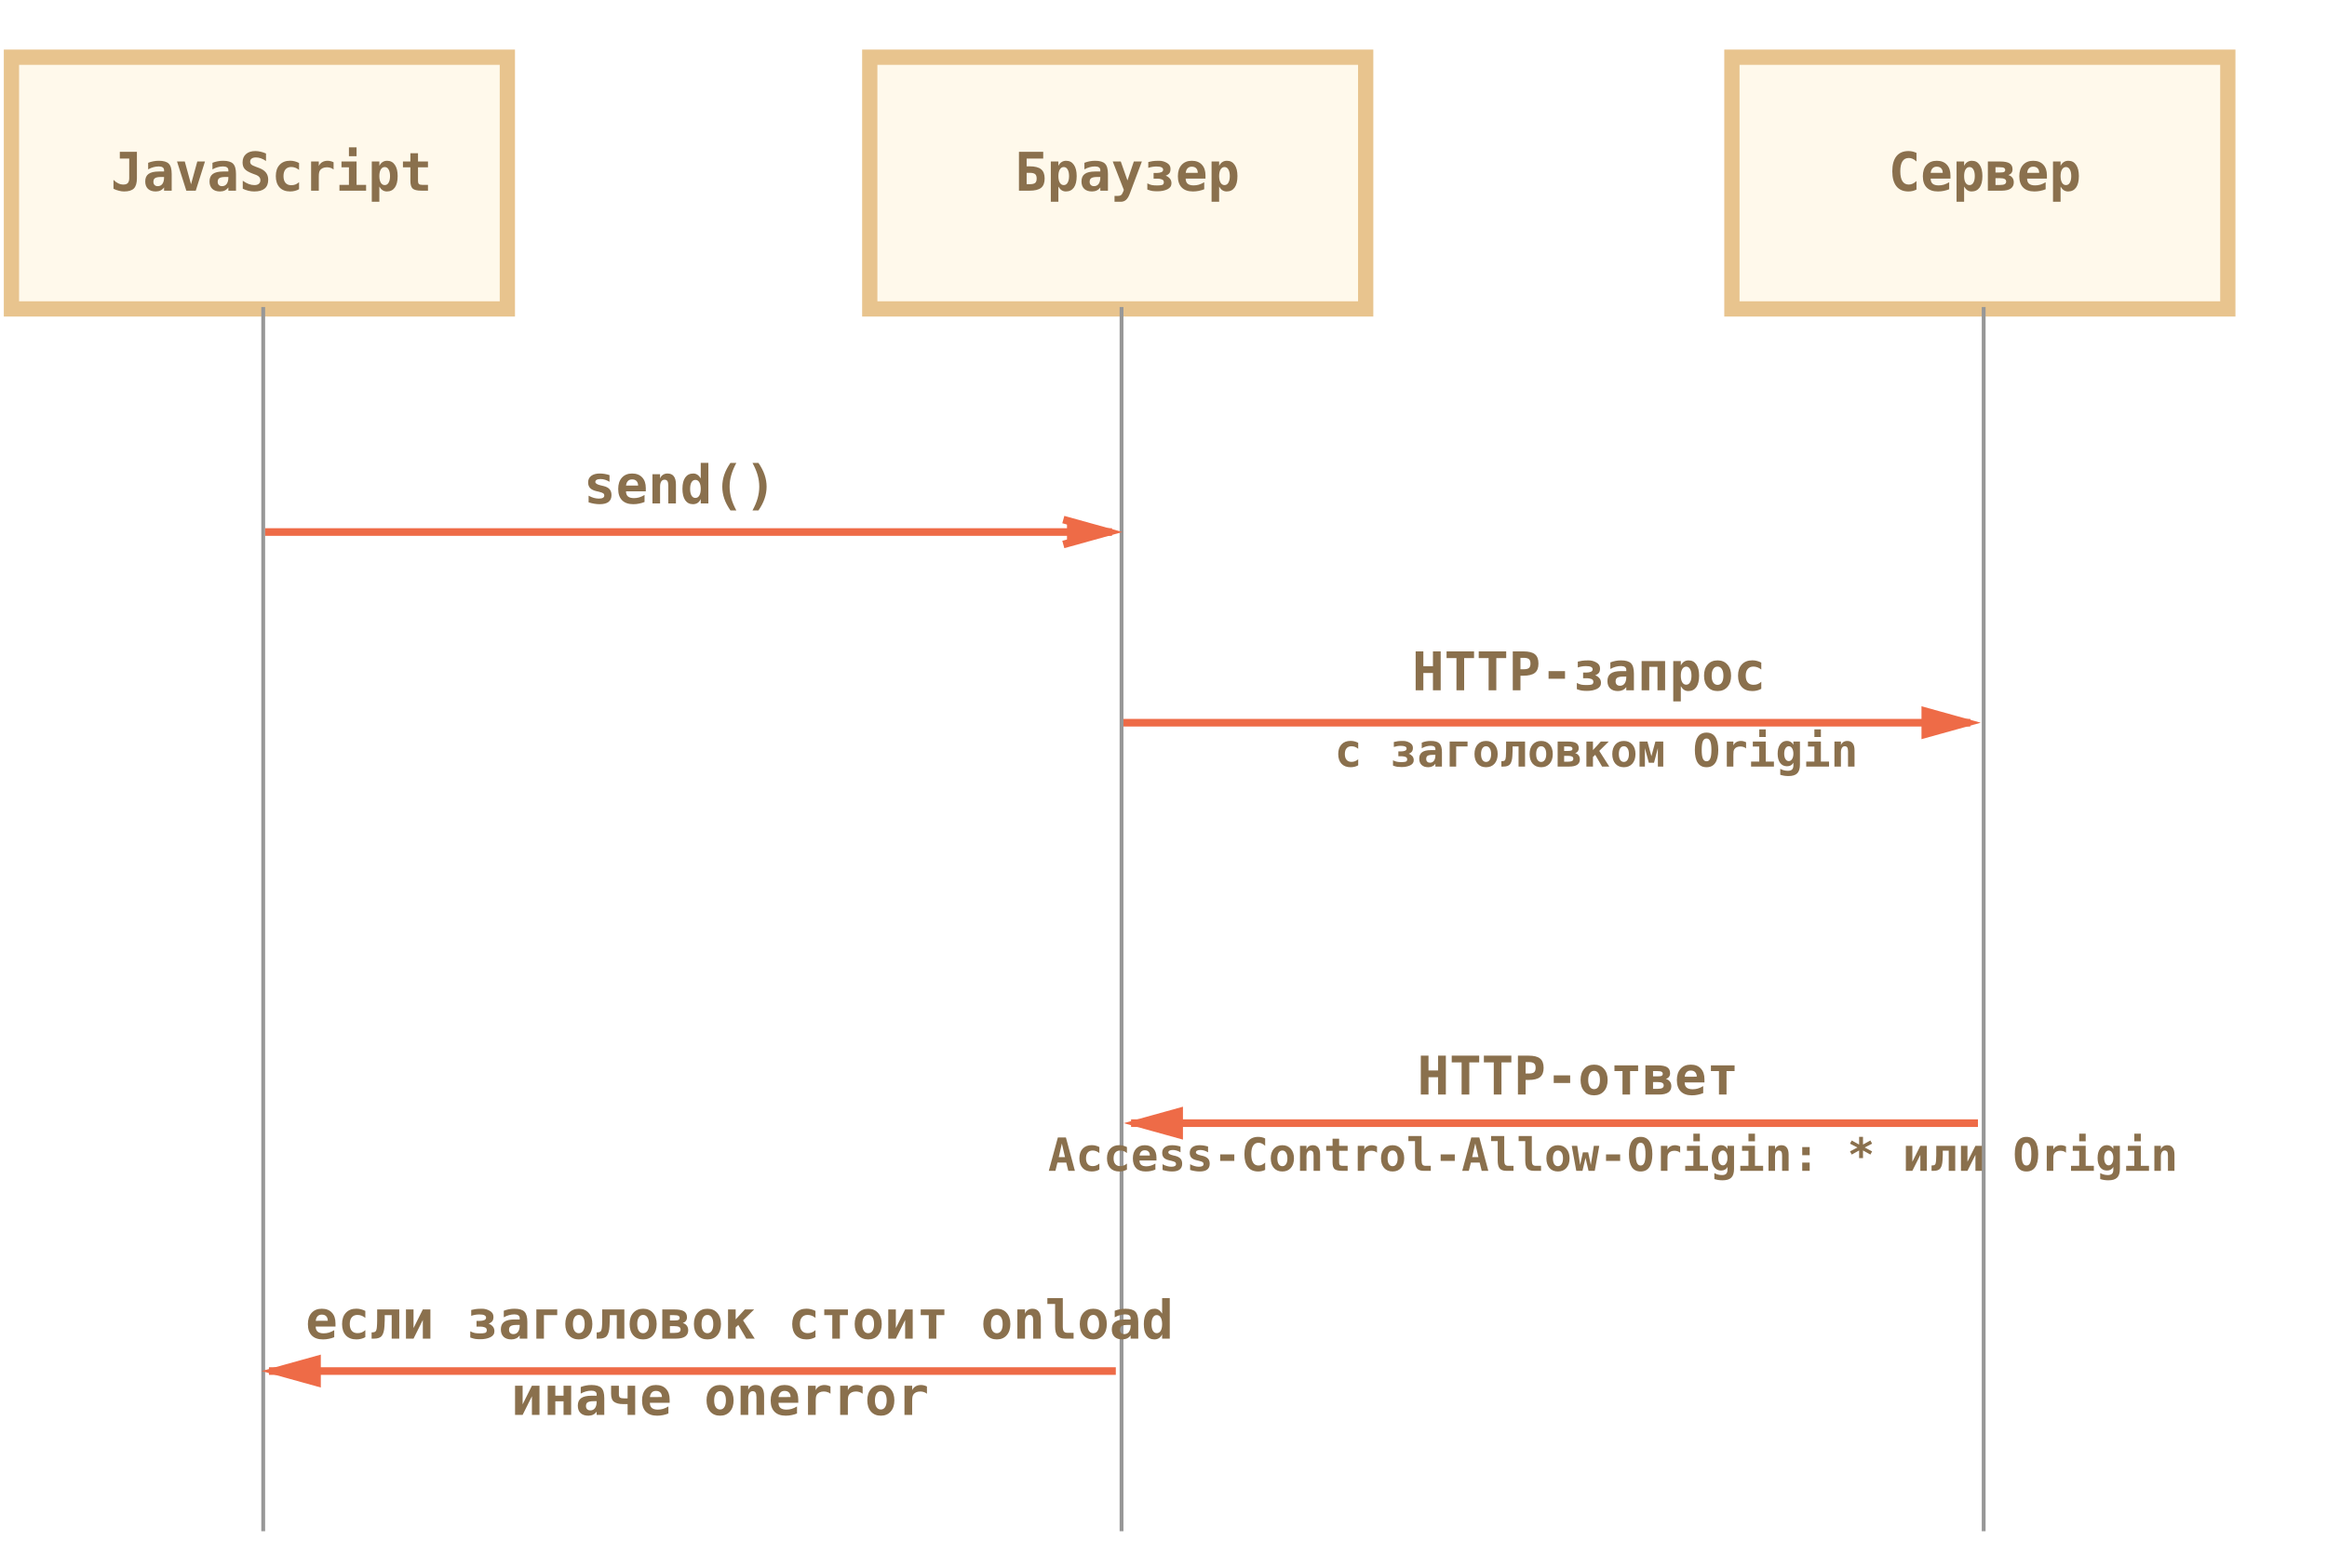
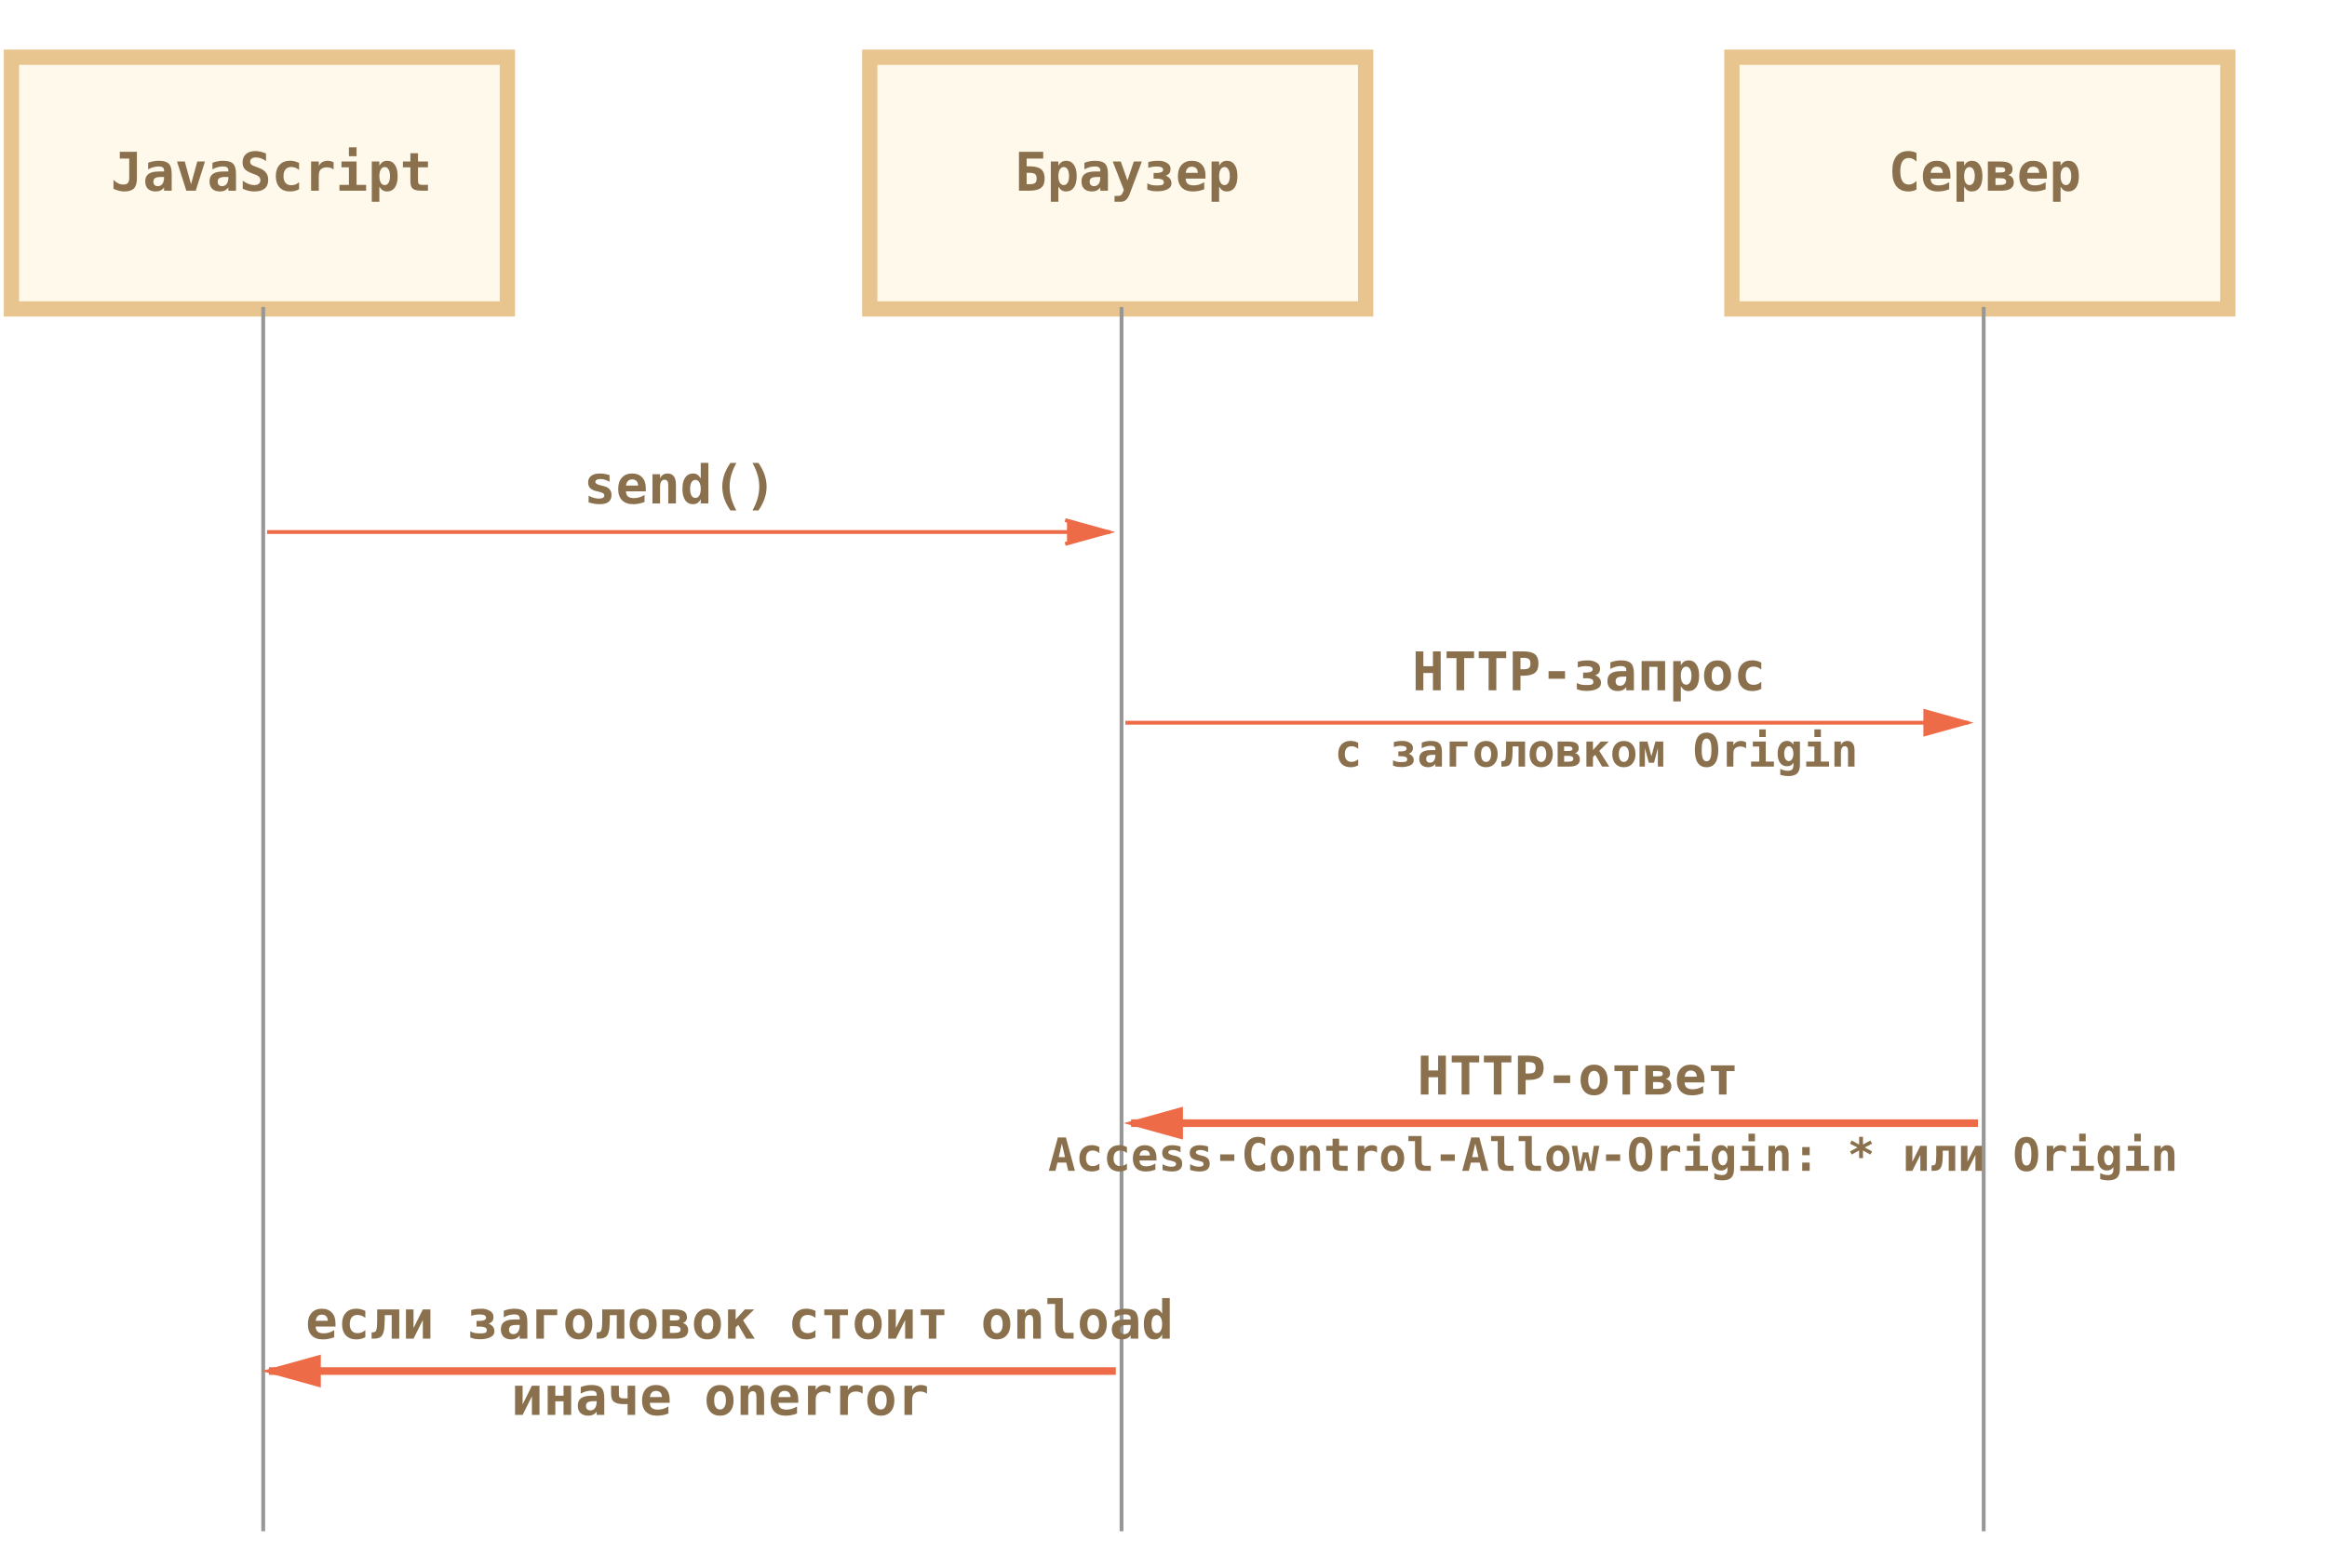
<svg xmlns="http://www.w3.org/2000/svg" width="610px" height="411px" viewBox="0 0 610 411" version="1.1">
  <defs />
  <g id="combined" stroke="none" stroke-width="1" fill="none" fill-rule="evenodd">
    <g id="xhr-another-domain.svg">
      <rect id="Rectangle-227" stroke="#E8C48E" stroke-width="4" fill="#FFF9EB" x="3" y="15" width="130" height="66" />
      <text id="JavaScript" font-family="Consolas" font-size="14" font-weight="bold" fill="#8A704D">
        <tspan x="29" y="50">JavaScript</tspan>
      </text>
      <rect id="Rectangle-228" stroke="#E8C48E" stroke-width="4" fill="#FFF9EB" x="228" y="15" width="130" height="66" />
      <text id="Браузер" font-family="Consolas" font-size="14" font-weight="bold" fill="#8A704D">
        <tspan x="266" y="50">Браузер</tspan>
      </text>
      <rect id="Rectangle-229" stroke="#E8C48E" stroke-width="4" fill="#FFF9EB" x="454" y="15" width="130" height="66" />
      <text id="Сервер" font-family="Consolas" font-size="14" font-weight="bold" fill="#8A704D">
        <tspan x="495" y="50">Сервер</tspan>
      </text>
      <path d="M69,81 L69,401" id="Line" stroke="#979797" stroke-linecap="square" />
      <path d="M294,81 L294,401" id="Line" stroke="#979797" stroke-linecap="square" />
      <path d="M520,81 L520,401" id="Line" stroke="#979797" stroke-linecap="square" />
-       <path d="M70.5,139.5 L290.5,139.5" id="Line" stroke="#EE6B47" stroke-width="2" stroke-linecap="square" fill="#EE6B47" />
-       <path id="Line-decoration-1" d="M279.7,142.5 C283.48,141.45 286.72,140.55 290.5,139.5 C286.72,138.45 283.48,137.55 279.7,136.5" stroke="#EE6B47" stroke-width="2" stroke-linecap="square" fill="#EE6B47" />
+       <path d="M70.5,139.5 L290.5,139.5" id="Line" stroke="#EE6B47" stroke-linecap="square" fill="#EE6B47" />
+       <path id="Line-decoration-1" d="M279.7,142.5 C283.48,141.45 286.72,140.55 290.5,139.5 C286.72,138.45 283.48,137.55 279.7,136.5" stroke="#EE6B47" stroke-linecap="square" fill="#EE6B47" />
      <text id="send()" font-family="Consolas" font-size="14" font-weight="bold" fill="#8A704D">
        <tspan x="153" y="132">send()</tspan>
      </text>
-       <path d="M295.5,189.5 L515.5,189.5" id="Line" stroke="#EE6B47" stroke-width="2" stroke-linecap="square" fill="#EE6B47" />
-       <path id="Line-decoration-1" d="M515.5,189.5 C511.72,188.45 508.48,187.55 504.7,186.5 C504.7,188.6 504.7,190.4 504.7,192.5 C508.48,191.45 511.72,190.55 515.5,189.5 C515.5,189.5 515.5,189.5 515.5,189.5 Z" stroke="#EE6B47" stroke-width="2" stroke-linecap="square" fill="#EE6B47" />
+       <path d="M295.5,189.5 L515.5,189.5" id="Line" stroke="#EE6B47" stroke-linecap="square" fill="#EE6B47" />
+       <path id="Line-decoration-1" d="M515.5,189.5 C511.72,188.45 508.48,187.55 504.7,186.5 C504.7,188.6 504.7,190.4 504.7,192.5 C508.48,191.45 511.72,190.55 515.5,189.5 C515.5,189.5 515.5,189.5 515.5,189.5 Z" stroke="#EE6B47" stroke-linecap="square" fill="#EE6B47" />
      <text id="HTTP-запрос" font-family="Consolas" font-size="14" font-weight="bold" line-spacing="18" fill="#8A704D">
        <tspan x="370.165" y="181">HTTP-запрос</tspan>
        <tspan x="349.822" y="201" font-size="12">с заголовком Origin</tspan>
      </text>
      <path d="M297.5,294.5 L517.5,294.5" id="Line-2" stroke="#EE6B47" stroke-width="2" stroke-linecap="square" fill="#EE6B47" />
      <path id="Line-2-decoration-1" d="M298.3,294.5 C302.08,293.45 305.32,292.55 309.1,291.5 C309.1,293.6 309.1,295.4 309.1,297.5 C305.32,296.45 302.08,295.55 298.3,294.5 C298.3,294.5 298.3,294.5 298.3,294.5 Z" stroke="#EE6B47" stroke-width="2" stroke-linecap="square" fill="#EE6B47" />
      <path d="M71.5,359.5 L291.5,359.5" id="Line-3" stroke="#EE6B47" stroke-width="2" stroke-linecap="square" fill="#EE6B47" />
      <path id="Line-3-decoration-1" d="M72.3,359.5 C76.08,358.45 79.32,357.55 83.1,356.5 C83.1,358.6 83.1,360.4 83.1,362.5 C79.32,361.45 76.08,360.55 72.3,359.5 C72.3,359.5 72.3,359.5 72.3,359.5 Z" stroke="#EE6B47" stroke-width="2" stroke-linecap="square" fill="#EE6B47" />
      <text id="HTTP-ответ" font-family="Consolas" font-size="14" font-weight="bold" line-spacing="18" fill="#8A704D">
        <tspan x="371.514" y="287">HTTP-ответ</tspan>
        <tspan x="274.748" y="307" font-size="12">Access-Control-Allow-Origin: * или Origin</tspan>
        <tspan x="545.252" y="307"> </tspan>
      </text>
      <text id="если-заголовок-стоит" font-family="Consolas" font-size="14" font-weight="bold" line-spacing="18" fill="#8A704D">
        <tspan x="80.087" y="351">если заголовок стоит onload</tspan>
        <tspan x="133.968" y="371">иначе onerror</tspan>
      </text>
    </g>
  </g>
</svg>
